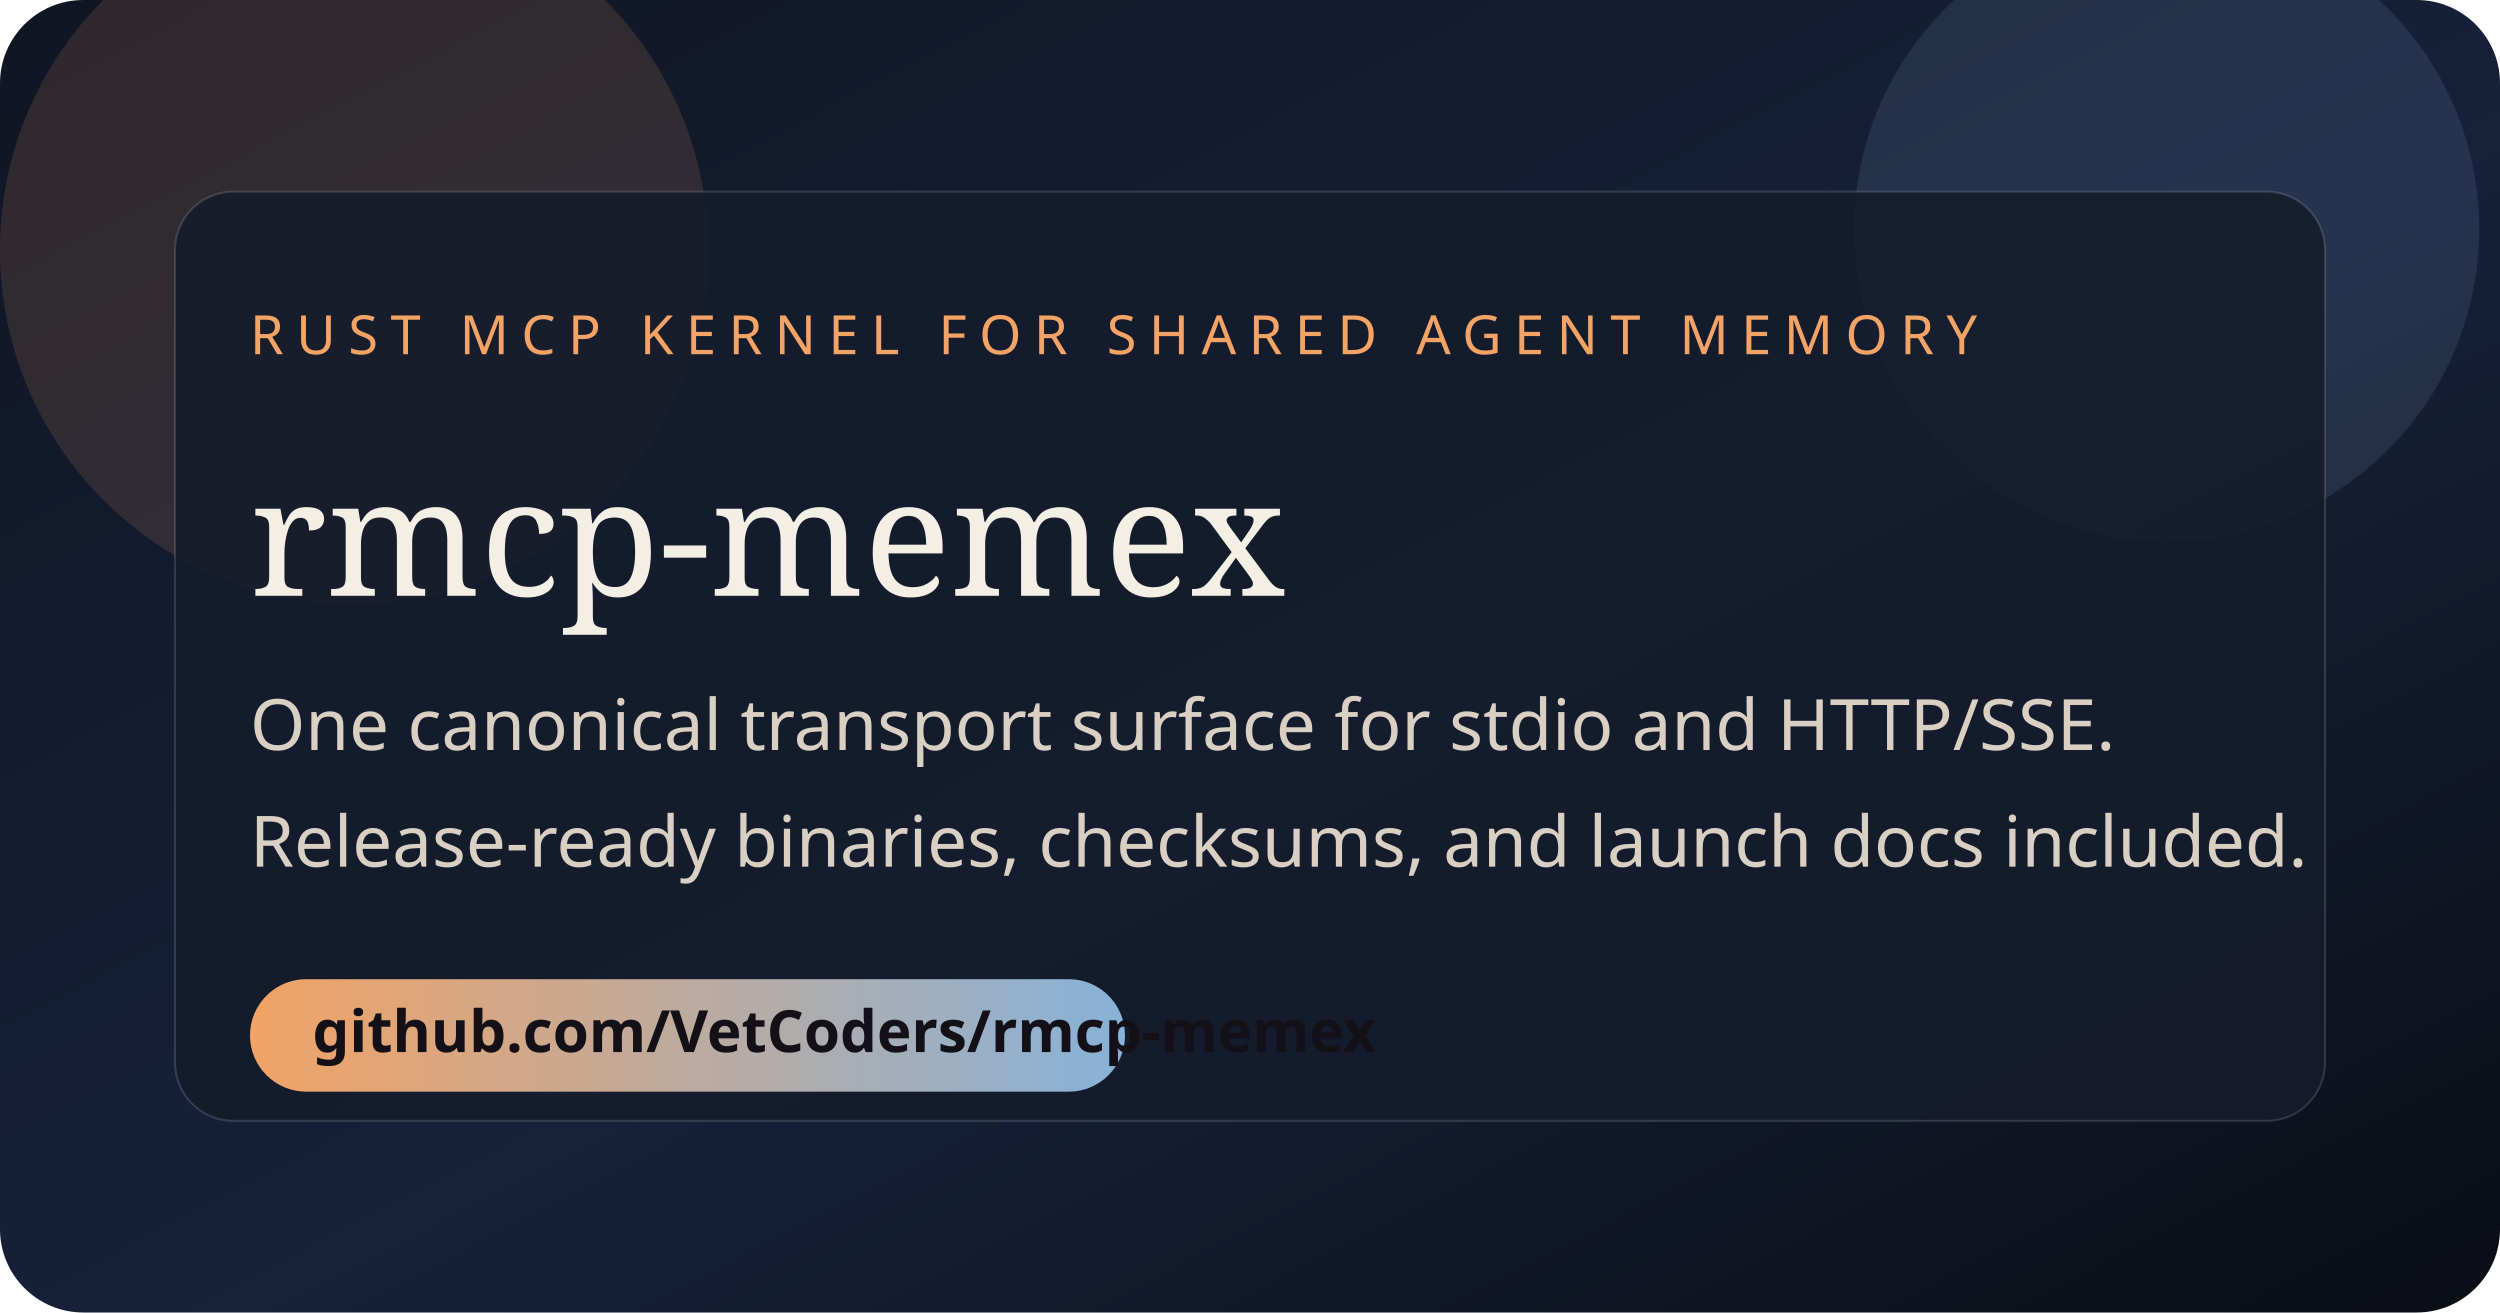
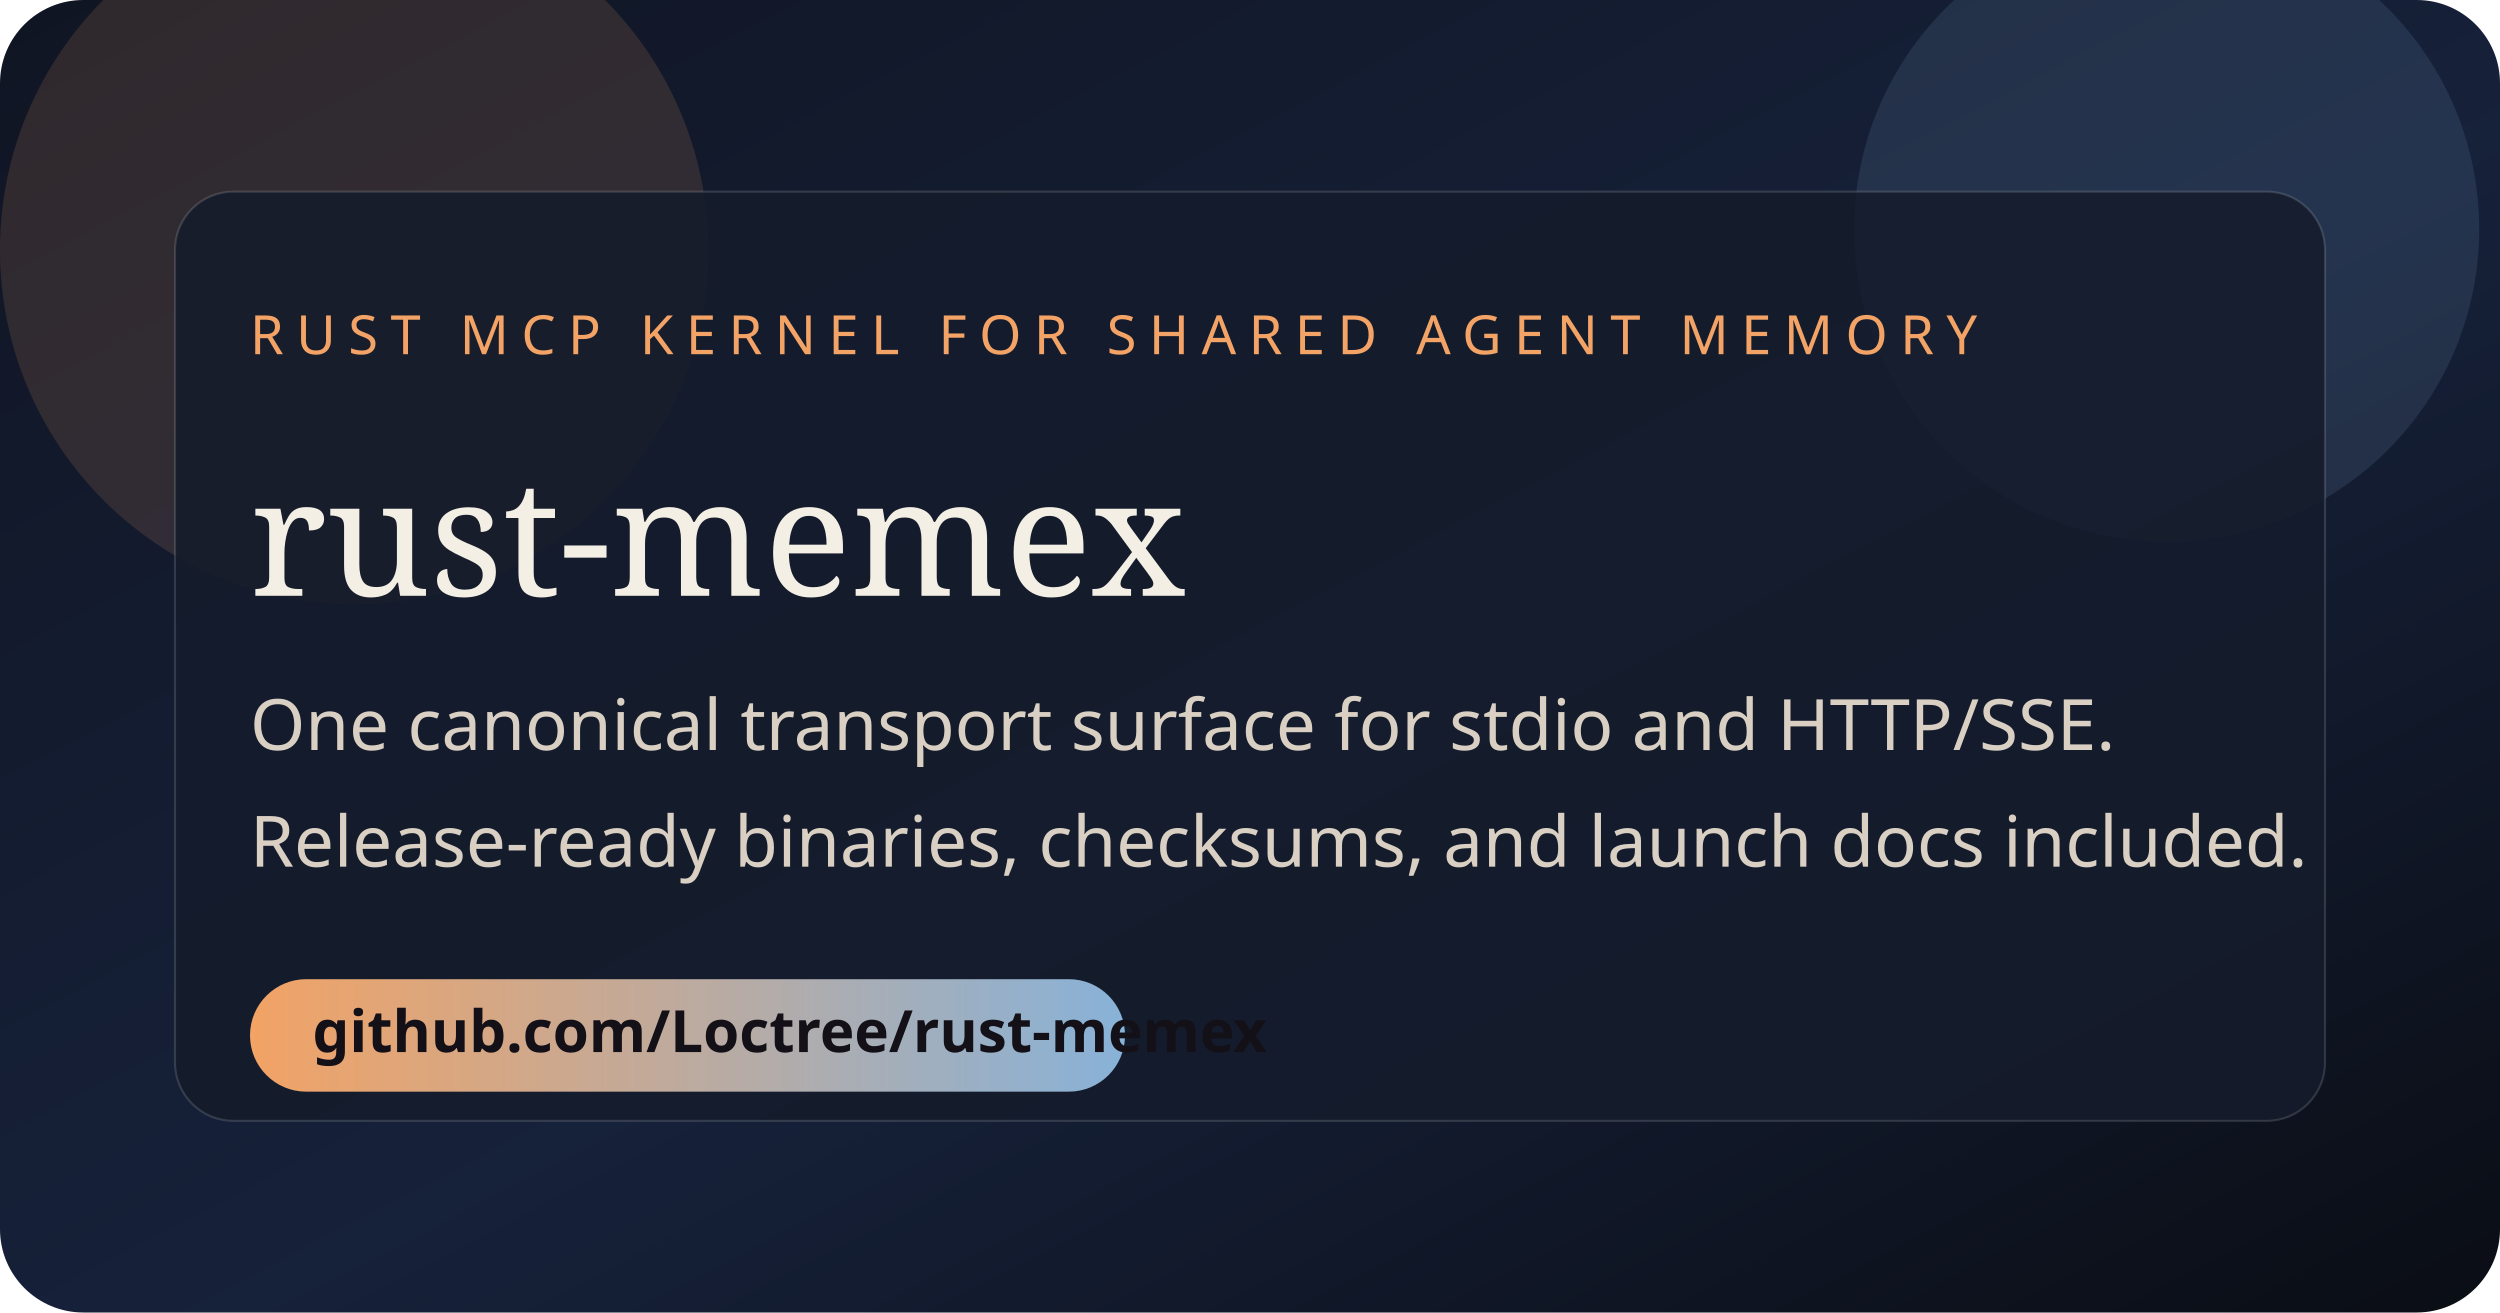
<svg xmlns="http://www.w3.org/2000/svg" viewBox="0 0 1200 630" role="img" aria-labelledby="title desc">
  <defs>
    <linearGradient id="bg" x1="0%" y1="0%" x2="100%" y2="100%">
      <stop offset="0%" stop-color="#101523" />
      <stop offset="55%" stop-color="#16213a" />
      <stop offset="100%" stop-color="#0a0d14" />
    </linearGradient>
    <linearGradient id="accent" x1="0%" y1="0%" x2="100%" y2="0%">
      <stop offset="0%" stop-color="#f2a365" />
      <stop offset="100%" stop-color="#88b2d8" />
    </linearGradient>
  </defs>
  <rect width="1200" height="630" rx="40" fill="url(#bg)" />
  <circle cx="170" cy="120" r="170" fill="#f2a365" opacity="0.14" />
  <circle cx="1040" cy="110" r="150" fill="#88b2d8" opacity="0.13" />
  <rect x="84" y="92" width="1032" height="446" rx="28" fill="#141b2b" opacity="0.88" stroke="rgba(255,255,255,0.16)" />
  <text x="120" y="170" fill="#f2a365" font-family="Avenir Next, Segoe UI, sans-serif" font-size="26" letter-spacing="6">RUST MCP KERNEL FOR SHARED AGENT MEMORY</text>
-   <text x="120" y="286" fill="#f4efe4" font-family="Georgia, serif" font-size="78">rmcp-memex</text>
+   <text x="120" y="286" fill="#f4efe4" font-family="Georgia, serif" font-size="78">rust-memex</text>
  <text x="120" y="360" fill="#d9d0c3" font-family="Avenir Next, Segoe UI, sans-serif" font-size="34">
    One canonical transport surface for stdio and HTTP/SSE.
  </text>
  <text x="120" y="416" fill="#d9d0c3" font-family="Avenir Next, Segoe UI, sans-serif" font-size="34">
    Release-ready binaries, checksums, and launch docs included.
  </text>
  <rect x="120" y="470" width="420" height="54" rx="27" fill="url(#accent)" />
  <text x="150" y="505" fill="#131017" font-family="Avenir Next, Segoe UI, sans-serif" font-size="28" font-weight="700">
-     github.com/VetCoders/rmcp-memex
+     github.com/Loctree/rust-memex
  </text>
</svg>
